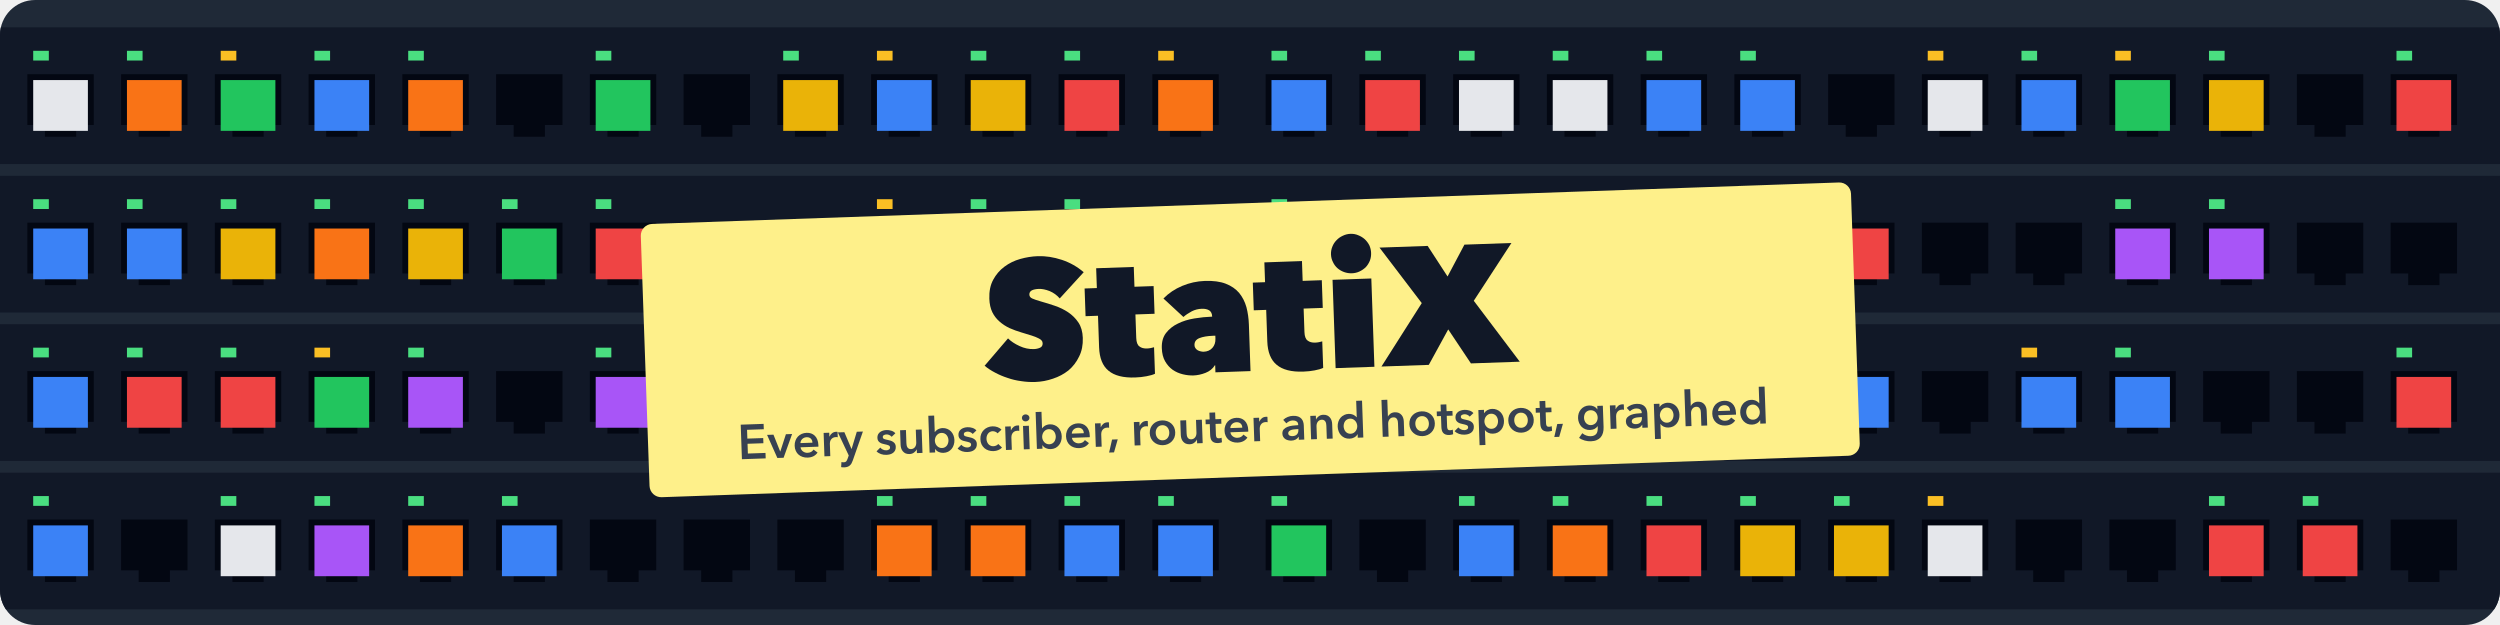
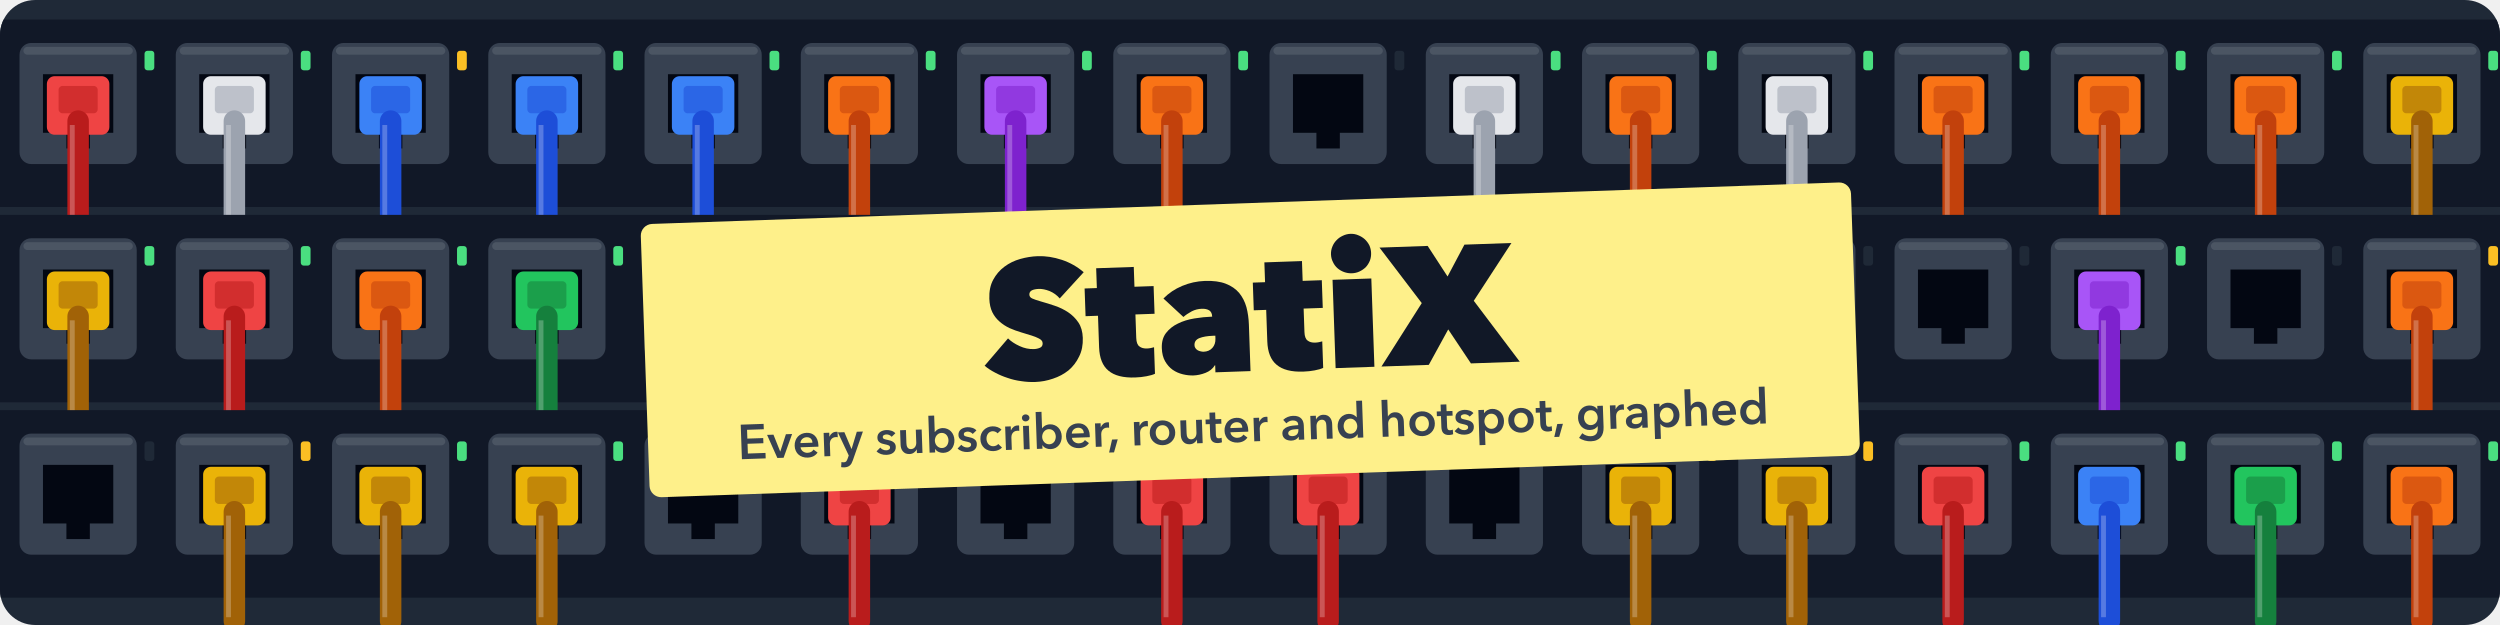
<svg xmlns="http://www.w3.org/2000/svg" viewBox="0 0 1280 320" width="1280" height="320" role="img" aria-label="StatiX: every subscriber, router and hotspot, graphed">
  <defs>
    <path id="avenirheavy0" d="M298 -20Q255 -20 214 -12Q172 -5 134 10Q95 24 61 44Q27 63 0 87L145 245Q170 218 212 197Q253 176 297 176Q317 176 334 183Q350 190 350 209Q350 219 344 226Q339 233 325 240Q311 248 286 257Q262 266 225 278Q189 290 156 306Q123 323 98 347Q72 371 57 404Q42 438 42 485Q42 551 69 597Q96 643 138 672Q181 702 234 715Q287 728 339 728Q409 728 482 701Q554 674 609 623L461 472Q437 502 402 518Q367 533 339 533Q313 533 297 526Q281 518 281 501Q281 485 298 477Q314 469 351 457Q389 445 431 429Q473 413 508 388Q544 362 567 325Q590 288 590 233Q590 169 564 122Q539 74 498 42Q456 11 404 -4Q352 -20 298 -20Z" />
    <path id="avenirheavy1" d="M282 -14Q176 -14 125 32Q74 77 74 173V361H0V526H73V644H297V526H411V361H297V221Q297 183 314 170Q330 156 359 156Q370 156 382 158Q394 160 401 162V4Q383 -4 350 -9Q318 -14 282 -14Z" />
    <path id="avenirheavy2" d="M334 218Q283 218 252 207Q221 196 221 166Q221 155 226 148Q231 140 239 135Q247 130 256 128Q266 125 274 125Q307 125 327 146Q347 167 347 200V218ZM332 334Q332 358 316 370Q299 381 272 381Q240 381 212 368Q183 354 161 336L46 450Q94 496 160 521Q226 546 296 546Q371 546 420 525Q469 504 498 467Q526 430 538 381Q549 332 549 277V0H340V42H338Q318 12 281 -1Q244 -14 209 -14Q178 -14 146 -5Q113 4 86 24Q60 44 43 76Q26 108 26 155Q26 210 54 244Q83 279 127 298Q171 318 226 325Q280 332 332 332Z" />
    <path id="avenirheavy3" d="M54 526H285V0H54ZM50 678Q50 702 60 724Q69 745 86 761Q102 777 124 786Q146 796 171 796Q195 796 216 786Q237 777 254 761Q270 745 280 724Q289 702 289 678Q289 653 280 632Q270 610 254 594Q237 579 216 570Q195 561 171 561Q146 561 124 570Q102 579 86 594Q69 610 60 632Q50 653 50 678Z" />
    <path id="avenirheavy4" d="M393 207 270 0H-12L241 369L1 708H288L400 522L507 708H787L551 372L812 0H521Z" />
    <path id="avenirdemi5" d="M78 708H547V598H204V418H529V312H204V112H565V0H78Z" />
    <path id="avenirdemi6" d="M0 480H131L257 130H259L386 480H513L322 0H194Z" />
    <path id="avenirdemi7" d="M410 288Q410 311 404 332Q397 353 383 369Q369 385 348 394Q326 404 297 404Q243 404 206 372Q168 339 164 288ZM530 234Q530 226 530 218Q530 210 529 202H164Q166 176 178 154Q189 133 208 118Q227 102 251 93Q275 84 301 84Q346 84 377 100Q408 117 428 146L508 82Q437 -14 302 -14Q246 -14 199 4Q152 21 118 53Q83 85 64 132Q44 178 44 237Q44 295 64 342Q83 390 117 424Q151 457 198 476Q244 494 298 494Q348 494 390 478Q433 461 464 428Q495 396 512 348Q530 299 530 234Z" />
    <path id="avenirdemi8" d="M72 480H187V400H189Q209 442 245 468Q281 494 329 494Q336 494 344 494Q352 493 358 491V381Q346 384 338 385Q329 386 321 386Q280 386 255 371Q230 356 216 335Q202 314 197 292Q192 270 192 257V0H72Z" />
    <path id="avenirdemi9" d="M0 480H133L267 131H269L388 480H513L286 -103Q273 -136 258 -162Q243 -187 222 -204Q201 -222 172 -231Q144 -240 104 -240Q89 -240 74 -238Q58 -237 42 -233L52 -129Q64 -133 76 -134Q87 -136 97 -136Q116 -136 129 -132Q142 -127 151 -118Q160 -108 167 -94Q174 -80 182 -61L206 0Z" />
    <path id="avenirdemi10" d="M335 352Q319 373 291 388Q263 404 230 404Q201 404 177 392Q153 380 153 352Q153 324 180 312Q206 301 257 289Q284 283 312 273Q339 263 362 246Q384 230 398 206Q412 181 412 146Q412 102 396 72Q379 41 352 22Q324 3 288 -6Q251 -14 212 -14Q156 -14 103 6Q50 27 15 65L94 139Q114 113 146 96Q178 79 217 79Q230 79 244 82Q257 85 268 92Q280 98 287 109Q294 120 294 136Q294 166 266 179Q239 192 184 205Q157 211 132 220Q106 230 86 246Q66 261 54 284Q42 307 42 341Q42 381 58 410Q75 439 102 458Q129 476 163 485Q197 494 233 494Q285 494 334 476Q384 458 413 421Z" />
    <path id="avenirdemi11" d="M510 0H396V77H394Q378 41 338 14Q299 -14 245 -14Q198 -14 164 2Q131 19 110 46Q88 73 78 108Q68 143 68 180V480H188V214Q188 193 191 170Q194 147 204 128Q214 110 232 98Q249 86 278 86Q306 86 328 98Q349 109 362 127Q376 145 383 168Q390 192 390 216V480H510Z" />
    <path id="avenirdemi12" d="M194 756V419H197Q206 431 220 444Q234 457 254 468Q273 479 299 486Q325 494 358 494Q409 494 452 474Q495 455 526 421Q557 387 574 341Q591 295 591 242Q591 189 574 142Q558 96 528 62Q497 27 454 6Q410 -14 355 -14Q304 -14 260 8Q215 30 190 72H188V0H74V756ZM469 242Q469 270 460 298Q452 325 435 347Q418 369 392 382Q366 396 331 396Q298 396 272 382Q246 368 228 346Q209 324 200 296Q190 268 190 240Q190 212 200 184Q209 157 228 135Q246 113 272 100Q298 86 331 86Q366 86 392 100Q418 114 435 136Q452 158 460 186Q469 214 469 242Z" />
    <path id="avenirdemi13" d="M400 347Q386 367 358 380Q330 394 301 394Q268 394 243 380Q218 367 202 345Q185 323 177 296Q169 268 169 240Q169 212 178 184Q186 157 203 135Q220 113 246 100Q271 86 305 86Q333 86 361 97Q389 108 406 129L481 53Q451 21 404 4Q358 -14 304 -14Q251 -14 204 3Q156 20 120 53Q85 86 64 133Q44 180 44 240Q44 298 64 345Q85 392 120 425Q155 458 202 476Q248 494 301 494Q354 494 404 474Q453 454 482 419Z" />
    <path id="avenirdemi14" d="M74 480H194V0H74ZM57 643Q57 672 78 694Q100 715 133 715Q166 715 188 694Q211 674 211 643Q211 612 188 592Q166 571 133 571Q100 571 78 592Q57 614 57 643Z" />
    <path id="avenirdemi15" d="M94 138H210L125 -126H24Z" />
    <path id="avenirdemi16" d="M44 242Q44 299 64 346Q85 392 120 425Q155 458 203 476Q251 494 305 494Q359 494 407 476Q455 458 490 425Q525 392 546 346Q566 299 566 242Q566 185 546 138Q525 91 490 58Q455 24 407 5Q359 -14 305 -14Q251 -14 203 5Q155 24 120 58Q85 91 64 138Q44 185 44 242ZM166 242Q166 214 174 186Q183 158 200 136Q217 114 243 100Q269 86 305 86Q341 86 367 100Q393 114 410 136Q427 158 436 186Q444 214 444 242Q444 270 436 298Q427 325 410 347Q393 369 367 382Q341 396 305 396Q269 396 243 382Q217 369 200 347Q183 325 174 298Q166 270 166 242Z" />
    <path id="avenirdemi17" d="M3 384V480H87V619H205V480H325V384H205V161Q205 129 216 108Q228 87 268 87Q280 87 294 90Q308 92 319 97L323 3Q307 -3 285 -6Q263 -10 243 -10Q195 -10 165 4Q135 17 118 40Q100 64 94 94Q87 125 87 160V384Z" />
    <path id="avenirdemi18" d="M370 61H367Q349 29 309 8Q269 -12 218 -12Q189 -12 158 -4Q126 3 100 20Q73 38 56 66Q38 95 38 137Q38 191 68 223Q99 255 147 272Q195 289 254 294Q312 300 368 300V312Q368 357 336 378Q303 400 258 400Q220 400 185 384Q150 368 127 345L65 418Q106 456 160 475Q213 494 268 494Q332 494 374 476Q415 458 439 429Q463 400 472 364Q482 328 482 292V0H370ZM368 219H341Q312 219 280 216Q248 214 221 206Q194 197 176 182Q158 166 158 139Q158 122 166 110Q173 99 185 92Q197 85 212 82Q227 79 242 79Q304 79 336 112Q368 145 368 202Z" />
    <path id="avenirdemi19" d="M72 480H186V403H188Q204 439 244 466Q283 494 337 494Q384 494 418 478Q451 461 472 434Q494 407 504 372Q514 337 514 300V0H394V266Q394 287 391 310Q388 333 378 352Q368 370 350 382Q333 394 304 394Q275 394 254 382Q233 371 220 353Q206 335 199 312Q192 288 192 264V0H72Z" />
    <path id="avenirdemi20" d="M560 0H446V72H444Q419 30 374 8Q330 -14 279 -14Q224 -14 180 6Q137 27 106 62Q76 96 60 142Q43 189 43 242Q43 295 60 341Q77 387 108 421Q139 455 182 474Q225 494 276 494Q309 494 335 486Q361 479 380 468Q400 457 414 444Q428 431 437 419H440V756H560ZM165 242Q165 214 174 186Q182 158 199 136Q216 114 242 100Q268 86 303 86Q336 86 362 100Q388 113 406 135Q425 157 434 184Q444 212 444 240Q444 268 434 296Q425 324 406 346Q388 368 362 382Q336 396 303 396Q268 396 242 382Q216 369 199 347Q182 325 174 298Q165 270 165 242Z" />
    <path id="avenirdemi21" d="M339 494Q386 494 420 478Q453 461 474 434Q496 407 506 372Q516 337 516 300V0H396V264Q396 285 393 308Q390 330 380 348Q371 367 354 379Q336 391 307 391Q278 391 257 380Q236 369 222 350Q208 332 201 309Q194 286 194 262V0H74V756H194V413H196Q203 428 216 442Q230 457 248 468Q266 480 289 487Q312 494 339 494Z" />
    <path id="avenirdemi22" d="M187 480V413H190Q199 427 214 442Q228 456 249 468Q270 479 296 486Q323 494 356 494Q407 494 450 474Q493 455 524 421Q555 387 572 341Q589 295 589 242Q589 189 572 142Q556 96 526 62Q495 27 452 6Q408 -14 353 -14Q302 -14 260 7Q217 28 194 64H192V-240H72V480ZM467 242Q467 270 458 298Q450 325 433 347Q416 369 390 382Q364 396 329 396Q296 396 270 382Q244 368 226 346Q207 324 198 296Q188 268 188 240Q188 212 198 184Q207 157 226 135Q244 113 270 100Q296 86 329 86Q364 86 390 100Q416 114 433 136Q450 158 458 186Q467 214 467 242Z" />
    <path id="avenirdemi23" d="M560 480V43Q560 -22 544 -74Q528 -127 494 -164Q461 -200 410 -220Q359 -240 289 -240Q260 -240 228 -235Q195 -230 164 -220Q132 -210 103 -195Q74 -180 51 -161L120 -68Q155 -101 199 -118Q243 -136 288 -136Q331 -136 360 -124Q390 -111 408 -89Q425 -67 432 -37Q440 -7 440 29V64H438Q412 29 372 10Q331 -8 281 -8Q227 -8 183 12Q139 32 108 66Q78 100 61 146Q44 191 44 242Q44 294 60 340Q77 386 108 420Q138 454 182 474Q225 494 279 494Q330 494 374 473Q418 452 444 408H446V480ZM304 396Q271 396 246 384Q220 372 202 352Q185 331 176 303Q166 275 166 243Q166 214 176 187Q185 160 202 138Q220 117 246 104Q271 91 303 91Q336 91 362 104Q389 116 408 137Q426 158 436 186Q446 213 446 243Q446 274 436 302Q426 330 408 351Q389 372 363 384Q337 396 304 396Z" />
  </defs>
+   <defs>
+     <path id="avenirheavy0" d="M298 -20Q255 -20 214 -12Q172 -5 134 10Q95 24 61 44Q27 63 0 87L145 245Q170 218 212 197Q253 176 297 176Q317 176 334 183Q350 190 350 209Q350 219 344 226Q339 233 325 240Q311 248 286 257Q262 266 225 278Q189 290 156 306Q123 323 98 347Q72 371 57 404Q42 438 42 485Q42 551 69 597Q96 643 138 672Q181 702 234 715Q287 728 339 728Q409 728 482 701Q554 674 609 623L461 472Q437 502 402 518Q367 533 339 533Q313 533 297 526Q281 518 281 501Q281 485 298 477Q314 469 351 457Q389 445 431 429Q473 413 508 388Q544 362 567 325Q590 288 590 233Q590 169 564 122Q539 74 498 42Q456 11 404 -4Q352 -20 298 -20Z" />
+     <path id="avenirheavy1" d="M282 -14Q176 -14 125 32Q74 77 74 173V361H0V526H73V644H297V526H411V361H297V221Q297 183 314 170Q330 156 359 156Q370 156 382 158Q394 160 401 162V4Q383 -4 350 -9Q318 -14 282 -14Z" />
+     <path id="avenirheavy2" d="M334 218Q283 218 252 207Q221 196 221 166Q221 155 226 148Q231 140 239 135Q247 130 256 128Q266 125 274 125Q307 125 327 146Q347 167 347 200V218ZM332 334Q332 358 316 370Q299 381 272 381Q240 381 212 368Q183 354 161 336L46 450Q94 496 160 521Q226 546 296 546Q371 546 420 525Q469 504 498 467Q526 430 538 381Q549 332 549 277V0H340V42H338Q318 12 281 -1Q244 -14 209 -14Q178 -14 146 -5Q113 4 86 24Q60 44 43 76Q26 108 26 155Q26 210 54 244Q83 279 127 298Q171 318 226 325Q280 332 332 332Z" />
+     <path id="avenirheavy3" d="M54 526H285V0H54ZM50 678Q50 702 60 724Q69 745 86 761Q102 777 124 786Q146 796 171 796Q195 796 216 786Q237 777 254 761Q270 745 280 724Q289 702 289 678Q289 653 280 632Q270 610 254 594Q237 579 216 570Q195 561 171 561Q146 561 124 570Q102 579 86 594Q69 610 60 632Q50 653 50 678Z" />
+     <path id="avenirheavy4" d="M393 207 270 0H-12L241 369L1 708H288L400 522L507 708H787L551 372L812 0H521Z" />
+     <path id="avenirdemi5" d="M78 708H547V598H204V418H529V312H204V112H565V0H78Z" />
+     <path id="avenirdemi6" d="M0 480H131L257 130H259L386 480H513L322 0H194Z" />
+     <path id="avenirdemi7" d="M410 288Q410 311 404 332Q397 353 383 369Q369 385 348 394Q326 404 297 404Q243 404 206 372Q168 339 164 288ZM530 234Q530 226 530 218Q530 210 529 202H164Q166 176 178 154Q189 133 208 118Q227 102 251 93Q275 84 301 84Q346 84 377 100Q408 117 428 146L508 82Q437 -14 302 -14Q246 -14 199 4Q152 21 118 53Q83 85 64 132Q44 178 44 237Q44 295 64 342Q83 390 117 424Q151 457 198 476Q244 494 298 494Q348 494 390 478Q433 461 464 428Q495 396 512 348Q530 299 530 234Z" />
+     <path id="avenirdemi8" d="M72 480H187V400H189Q209 442 245 468Q281 494 329 494Q336 494 344 494Q352 493 358 491V381Q346 384 338 385Q329 386 321 386Q280 386 255 371Q230 356 216 335Q202 314 197 292Q192 270 192 257V0H72Z" />
+     <path id="avenirdemi9" d="M0 480H133L267 131H269L388 480H513L286 -103Q273 -136 258 -162Q243 -187 222 -204Q201 -222 172 -231Q144 -240 104 -240Q89 -240 74 -238Q58 -237 42 -233L52 -129Q64 -133 76 -134Q87 -136 97 -136Q116 -136 129 -132Q142 -127 151 -118Q160 -108 167 -94Q174 -80 182 -61L206 0Z" />
+     <path id="avenirdemi10" d="M335 352Q319 373 291 388Q263 404 230 404Q201 404 177 392Q153 380 153 352Q153 324 180 312Q206 301 257 289Q284 283 312 273Q339 263 362 246Q384 230 398 206Q412 181 412 146Q412 102 396 72Q379 41 352 22Q324 3 288 -6Q251 -14 212 -14Q156 -14 103 6Q50 27 15 65L94 139Q114 113 146 96Q178 79 217 79Q230 79 244 82Q257 85 268 92Q280 98 287 109Q294 120 294 136Q294 166 266 179Q239 192 184 205Q157 211 132 220Q106 230 86 246Q66 261 54 284Q42 307 42 341Q42 381 58 410Q75 439 102 458Q129 476 163 485Q197 494 233 494Q285 494 334 476Q384 458 413 421Z" />
+     <path id="avenirdemi11" d="M510 0H396V77H394Q378 41 338 14Q299 -14 245 -14Q198 -14 164 2Q131 19 110 46Q88 73 78 108Q68 143 68 180V480H188V214Q188 193 191 170Q194 147 204 128Q214 110 232 98Q249 86 278 86Q306 86 328 98Q349 109 362 127Q376 145 383 168Q390 192 390 216V480H510Z" />
+     <path id="avenirdemi12" d="M194 756V419H197Q206 431 220 444Q234 457 254 468Q273 479 299 486Q325 494 358 494Q409 494 452 474Q495 455 526 421Q557 387 574 341Q591 295 591 242Q591 189 574 142Q558 96 528 62Q497 27 454 6Q410 -14 355 -14Q304 -14 260 8Q215 30 190 72H188V0H74V756ZM469 242Q469 270 460 298Q452 325 435 347Q418 369 392 382Q366 396 331 396Q298 396 272 382Q246 368 228 346Q209 324 200 296Q190 268 190 240Q190 212 200 184Q209 157 228 135Q246 113 272 100Q298 86 331 86Q366 86 392 100Q418 114 435 136Q452 158 460 186Q469 214 469 242Z" />
+     <path id="avenirdemi13" d="M400 347Q386 367 358 380Q330 394 301 394Q268 394 243 380Q218 367 202 345Q185 323 177 296Q169 268 169 240Q169 212 178 184Q186 157 203 135Q220 113 246 100Q271 86 305 86Q333 86 361 97Q389 108 406 129L481 53Q451 21 404 4Q358 -14 304 -14Q251 -14 204 3Q156 20 120 53Q85 86 64 133Q44 180 44 240Q44 298 64 345Q85 392 120 425Q155 458 202 476Q248 494 301 494Q354 494 404 474Q453 454 482 419Z" />
+     <path id="avenirdemi14" d="M74 480H194V0H74ZM57 643Q57 672 78 694Q100 715 133 715Q166 715 188 694Q211 674 211 643Q211 612 188 592Q166 571 133 571Q100 571 78 592Q57 614 57 643Z" />
+     <path id="avenirdemi15" d="M94 138H210L125 -126H24Z" />
+     <path id="avenirdemi16" d="M44 242Q44 299 64 346Q85 392 120 425Q155 458 203 476Q251 494 305 494Q359 494 407 476Q455 458 490 425Q525 392 546 346Q566 299 566 242Q566 185 546 138Q525 91 490 58Q455 24 407 5Q359 -14 305 -14Q251 -14 203 5Q155 24 120 58Q85 91 64 138Q44 185 44 242ZM166 242Q166 214 174 186Q183 158 200 136Q217 114 243 100Q269 86 305 86Q341 86 367 100Q393 114 410 136Q427 158 436 186Q444 214 444 242Q444 270 436 298Q427 325 410 347Q393 369 367 382Q341 396 305 396Q269 396 243 382Q217 369 200 347Q183 325 174 298Q166 270 166 242Z" />
+     <path id="avenirdemi17" d="M3 384V480H87V619H205V480H325V384H205V161Q205 129 216 108Q228 87 268 87Q280 87 294 90Q308 92 319 97L323 3Q307 -3 285 -6Q263 -10 243 -10Q195 -10 165 4Q135 17 118 40Q100 64 94 94Q87 125 87 160V384Z" />
+     <path id="avenirdemi18" d="M370 61H367Q349 29 309 8Q269 -12 218 -12Q189 -12 158 -4Q126 3 100 20Q73 38 56 66Q38 95 38 137Q38 191 68 223Q99 255 147 272Q195 289 254 294Q312 300 368 300V312Q368 357 336 378Q303 400 258 400Q220 400 185 384Q150 368 127 345L65 418Q106 456 160 475Q213 494 268 494Q332 494 374 476Q415 458 439 429Q463 400 472 364Q482 328 482 292V0H370ZM368 219H341Q312 219 280 216Q248 214 221 206Q194 197 176 182Q158 166 158 139Q158 122 166 110Q173 99 185 92Q197 85 212 82Q227 79 242 79Q304 79 336 112Q368 145 368 202Z" />
+     <path id="avenirdemi19" d="M72 480H186V403H188Q204 439 244 466Q283 494 337 494Q384 494 418 478Q451 461 472 434Q494 407 504 372Q514 337 514 300V0H394V266Q394 287 391 310Q388 333 378 352Q368 370 350 382Q333 394 304 394Q275 394 254 382Q233 371 220 353Q206 335 199 312Q192 288 192 264V0H72Z" />
+     <path id="avenirdemi20" d="M560 0H446V72H444Q419 30 374 8Q330 -14 279 -14Q224 -14 180 6Q137 27 106 62Q76 96 60 142Q43 189 43 242Q43 295 60 341Q77 387 108 421Q139 455 182 474Q225 494 276 494Q309 494 335 486Q361 479 380 468Q400 457 414 444Q428 431 437 419H440V756H560ZM165 242Q165 214 174 186Q182 158 199 136Q216 114 242 100Q268 86 303 86Q336 86 362 100Q388 113 406 135Q425 157 434 184Q444 212 444 240Q444 268 434 296Q425 324 406 346Q388 368 362 382Q336 396 303 396Q268 396 242 382Q216 369 199 347Q182 325 174 298Q165 270 165 242Z" />
+     <path id="avenirdemi21" d="M339 494Q386 494 420 478Q453 461 474 434Q496 407 506 372Q516 337 516 300V0H396V264Q396 285 393 308Q390 330 380 348Q371 367 354 379Q336 391 307 391Q278 391 257 380Q236 369 222 350Q208 332 201 309Q194 286 194 262V0H74V756H194V413H196Q203 428 216 442Q230 457 248 468Q266 480 289 487Q312 494 339 494Z" />
+     <path id="avenirdemi22" d="M187 480V413H190Q199 427 214 442Q228 456 249 468Q270 479 296 486Q323 494 356 494Q407 494 450 474Q493 455 524 421Q555 387 572 341Q589 295 589 242Q589 189 572 142Q556 96 526 62Q495 27 452 6Q408 -14 353 -14Q302 -14 260 7Q217 28 194 64H192V-240H72V480ZM467 242Q467 270 458 298Q450 325 433 347Q416 369 390 382Q364 396 329 396Q296 396 270 382Q244 368 226 346Q207 324 198 296Q188 268 188 240Q188 212 198 184Q207 157 226 135Q244 113 270 100Q296 86 329 86Q364 86 390 100Q416 114 433 136Q450 158 458 186Q467 214 467 242Z" />
+     <path id="avenirdemi23" d="M560 480V43Q560 -22 544 -74Q528 -127 494 -164Q461 -200 410 -220Q359 -240 289 -240Q260 -240 228 -235Q195 -230 164 -220Q132 -210 103 -195Q74 -180 51 -161L120 -68Q155 -101 199 -118Q243 -136 288 -136Q331 -136 360 -124Q390 -111 408 -89Q425 -67 432 -37Q440 -7 440 29V64H438Q412 29 372 10Q331 -8 281 -8Q227 -8 183 12Q139 32 108 66Q78 100 61 146Q44 191 44 242Q44 294 60 340Q77 386 108 420Q138 454 182 474Q225 494 279 494Q330 494 374 473Q418 452 444 408H446V480ZM304 396Q271 396 246 384Q220 372 202 352Q185 331 176 303Q166 275 166 243Q166 214 176 187Q185 160 202 138Q220 117 246 104Q271 91 303 91Q336 91 362 104Q389 116 408 137Q426 158 436 186Q446 213 446 243Q446 274 436 302Q426 330 408 351Q389 372 363 384Q337 396 304 396Z" />
+     <g id="bz">
+       <rect width="60" height="62" rx="6" fill="#374151" />
+       <rect x="2" y="2" width="56" height="4" rx="2" fill="#4b5563" />
+       <path d="M12 16H48V46H36V54H24V46H12Z" fill="#030712" />
+     </g>
+     <g id="p3b82f6">
+       <use href="#bz" />
+       <rect x="14" y="17" width="32" height="30" rx="4" fill="#3b82f6" />
+       <rect x="25" y="46" width="10" height="7" rx="1" fill="#3b82f6" />
+       <rect x="20" y="22" width="20" height="14" rx="2" fill="#1d4ed8" opacity=".55" />
+       <path d="M30 40V96" stroke="#1d4ed8" stroke-width="11" stroke-linecap="round" />
+       <path d="M27 42V94" stroke="#fff" stroke-opacity=".25" stroke-width="2.5" />
+     </g>
+     <g id="pef4444">
+       <use href="#bz" />
+       <rect x="14" y="17" width="32" height="30" rx="4" fill="#ef4444" />
+       <rect x="25" y="46" width="10" height="7" rx="1" fill="#ef4444" />
+       <rect x="20" y="22" width="20" height="14" rx="2" fill="#b91c1c" opacity=".55" />
+       <path d="M30 40V96" stroke="#b91c1c" stroke-width="11" stroke-linecap="round" />
+       <path d="M27 42V94" stroke="#fff" stroke-opacity=".25" stroke-width="2.5" />
+     </g>
+     <g id="p22c55e">
+       <use href="#bz" />
+       <rect x="14" y="17" width="32" height="30" rx="4" fill="#22c55e" />
+       <rect x="25" y="46" width="10" height="7" rx="1" fill="#22c55e" />
+       <rect x="20" y="22" width="20" height="14" rx="2" fill="#15803d" opacity=".55" />
+       <path d="M30 40V96" stroke="#15803d" stroke-width="11" stroke-linecap="round" />
+       <path d="M27 42V94" stroke="#fff" stroke-opacity=".25" stroke-width="2.5" />
+     </g>
+     <g id="peab308">
+       <use href="#bz" />
+       <rect x="14" y="17" width="32" height="30" rx="4" fill="#eab308" />
+       <rect x="25" y="46" width="10" height="7" rx="1" fill="#eab308" />
+       <rect x="20" y="22" width="20" height="14" rx="2" fill="#a16207" opacity=".55" />
+       <path d="M30 40V96" stroke="#a16207" stroke-width="11" stroke-linecap="round" />
+       <path d="M27 42V94" stroke="#fff" stroke-opacity=".25" stroke-width="2.5" />
+     </g>
+     <g id="pf97316">
+       <use href="#bz" />
+       <rect x="14" y="17" width="32" height="30" rx="4" fill="#f97316" />
+       <rect x="25" y="46" width="10" height="7" rx="1" fill="#f97316" />
+       <rect x="20" y="22" width="20" height="14" rx="2" fill="#c2410c" opacity=".55" />
+       <path d="M30 40V96" stroke="#c2410c" stroke-width="11" stroke-linecap="round" />
+       <path d="M27 42V94" stroke="#fff" stroke-opacity=".25" stroke-width="2.5" />
+     </g>
+     <g id="pa855f7">
+       <use href="#bz" />
+       <rect x="14" y="17" width="32" height="30" rx="4" fill="#a855f7" />
+       <rect x="25" y="46" width="10" height="7" rx="1" fill="#a855f7" />
+       <rect x="20" y="22" width="20" height="14" rx="2" fill="#7e22ce" opacity=".55" />
+       <path d="M30 40V96" stroke="#7e22ce" stroke-width="11" stroke-linecap="round" />
+       <path d="M27 42V94" stroke="#fff" stroke-opacity=".25" stroke-width="2.5" />
+     </g>
+     <g id="pe5e7eb">
+       <use href="#bz" />
+       <rect x="14" y="17" width="32" height="30" rx="4" fill="#e5e7eb" />
+       <rect x="25" y="46" width="10" height="7" rx="1" fill="#e5e7eb" />
+       <rect x="20" y="22" width="20" height="14" rx="2" fill="#9ca3af" opacity=".55" />
+       <path d="M30 40V96" stroke="#9ca3af" stroke-width="11" stroke-linecap="round" />
+       <path d="M27 42V94" stroke="#fff" stroke-opacity=".25" stroke-width="2.5" />
+     </g>
+   </defs>
  <clipPath id="c">
    <rect width="1280" height="320" rx="18" />
  </clipPath>
  <g clip-path="url(#c)">
    <rect width="1280" height="320" fill="#1f2937" />
-     <rect x="0" y="14" width="1280" height="70" fill="#111827" />
-     <rect x="0" y="90" width="1280" height="70" fill="#111827" />
-     <rect x="0" y="166" width="1280" height="70" fill="#111827" />
-     <rect x="0" y="242" width="1280" height="70" fill="#111827" />
-     <path d="M14 38h34v26h-9v6h-16v-6h-9ZM62 38h34v26h-9v6h-16v-6h-9ZM110 38h34v26h-9v6h-16v-6h-9ZM158 38h34v26h-9v6h-16v-6h-9ZM206 38h34v26h-9v6h-16v-6h-9ZM254 38h34v26h-9v6h-16v-6h-9ZM302 38h34v26h-9v6h-16v-6h-9ZM350 38h34v26h-9v6h-16v-6h-9ZM398 38h34v26h-9v6h-16v-6h-9ZM446 38h34v26h-9v6h-16v-6h-9ZM494 38h34v26h-9v6h-16v-6h-9ZM542 38h34v26h-9v6h-16v-6h-9ZM590 38h34v26h-9v6h-16v-6h-9ZM648 38h34v26h-9v6h-16v-6h-9ZM696 38h34v26h-9v6h-16v-6h-9ZM744 38h34v26h-9v6h-16v-6h-9ZM792 38h34v26h-9v6h-16v-6h-9ZM840 38h34v26h-9v6h-16v-6h-9ZM888 38h34v26h-9v6h-16v-6h-9ZM936 38h34v26h-9v6h-16v-6h-9ZM984 38h34v26h-9v6h-16v-6h-9ZM1032 38h34v26h-9v6h-16v-6h-9ZM1080 38h34v26h-9v6h-16v-6h-9ZM1128 38h34v26h-9v6h-16v-6h-9ZM1176 38h34v26h-9v6h-16v-6h-9ZM1224 38h34v26h-9v6h-16v-6h-9ZM14 114h34v26h-9v6h-16v-6h-9ZM62 114h34v26h-9v6h-16v-6h-9ZM110 114h34v26h-9v6h-16v-6h-9ZM158 114h34v26h-9v6h-16v-6h-9ZM206 114h34v26h-9v6h-16v-6h-9ZM254 114h34v26h-9v6h-16v-6h-9ZM302 114h34v26h-9v6h-16v-6h-9ZM350 114h34v26h-9v6h-16v-6h-9ZM398 114h34v26h-9v6h-16v-6h-9ZM446 114h34v26h-9v6h-16v-6h-9ZM494 114h34v26h-9v6h-16v-6h-9ZM542 114h34v26h-9v6h-16v-6h-9ZM590 114h34v26h-9v6h-16v-6h-9ZM648 114h34v26h-9v6h-16v-6h-9ZM696 114h34v26h-9v6h-16v-6h-9ZM744 114h34v26h-9v6h-16v-6h-9ZM792 114h34v26h-9v6h-16v-6h-9ZM840 114h34v26h-9v6h-16v-6h-9ZM888 114h34v26h-9v6h-16v-6h-9ZM936 114h34v26h-9v6h-16v-6h-9ZM984 114h34v26h-9v6h-16v-6h-9ZM1032 114h34v26h-9v6h-16v-6h-9ZM1080 114h34v26h-9v6h-16v-6h-9ZM1128 114h34v26h-9v6h-16v-6h-9ZM1176 114h34v26h-9v6h-16v-6h-9ZM1224 114h34v26h-9v6h-16v-6h-9ZM14 190h34v26h-9v6h-16v-6h-9ZM62 190h34v26h-9v6h-16v-6h-9ZM110 190h34v26h-9v6h-16v-6h-9ZM158 190h34v26h-9v6h-16v-6h-9ZM206 190h34v26h-9v6h-16v-6h-9ZM254 190h34v26h-9v6h-16v-6h-9ZM302 190h34v26h-9v6h-16v-6h-9ZM350 190h34v26h-9v6h-16v-6h-9ZM398 190h34v26h-9v6h-16v-6h-9ZM446 190h34v26h-9v6h-16v-6h-9ZM494 190h34v26h-9v6h-16v-6h-9ZM542 190h34v26h-9v6h-16v-6h-9ZM590 190h34v26h-9v6h-16v-6h-9ZM648 190h34v26h-9v6h-16v-6h-9ZM696 190h34v26h-9v6h-16v-6h-9ZM744 190h34v26h-9v6h-16v-6h-9ZM792 190h34v26h-9v6h-16v-6h-9ZM840 190h34v26h-9v6h-16v-6h-9ZM888 190h34v26h-9v6h-16v-6h-9ZM936 190h34v26h-9v6h-16v-6h-9ZM984 190h34v26h-9v6h-16v-6h-9ZM1032 190h34v26h-9v6h-16v-6h-9ZM1080 190h34v26h-9v6h-16v-6h-9ZM1128 190h34v26h-9v6h-16v-6h-9ZM1176 190h34v26h-9v6h-16v-6h-9ZM1224 190h34v26h-9v6h-16v-6h-9ZM14 266h34v26h-9v6h-16v-6h-9ZM62 266h34v26h-9v6h-16v-6h-9ZM110 266h34v26h-9v6h-16v-6h-9ZM158 266h34v26h-9v6h-16v-6h-9ZM206 266h34v26h-9v6h-16v-6h-9ZM254 266h34v26h-9v6h-16v-6h-9ZM302 266h34v26h-9v6h-16v-6h-9ZM350 266h34v26h-9v6h-16v-6h-9ZM398 266h34v26h-9v6h-16v-6h-9ZM446 266h34v26h-9v6h-16v-6h-9ZM494 266h34v26h-9v6h-16v-6h-9ZM542 266h34v26h-9v6h-16v-6h-9ZM590 266h34v26h-9v6h-16v-6h-9ZM648 266h34v26h-9v6h-16v-6h-9ZM696 266h34v26h-9v6h-16v-6h-9ZM744 266h34v26h-9v6h-16v-6h-9ZM792 266h34v26h-9v6h-16v-6h-9ZM840 266h34v26h-9v6h-16v-6h-9ZM888 266h34v26h-9v6h-16v-6h-9ZM936 266h34v26h-9v6h-16v-6h-9ZM984 266h34v26h-9v6h-16v-6h-9ZM1032 266h34v26h-9v6h-16v-6h-9ZM1080 266h34v26h-9v6h-16v-6h-9ZM1128 266h34v26h-9v6h-16v-6h-9ZM1176 266h34v26h-9v6h-16v-6h-9ZM1224 266h34v26h-9v6h-16v-6h-9Z" fill="#030712" />
-     <path d="M17 26h8v5h-8ZM65 26h8v5h-8ZM161 26h8v5h-8ZM209 26h8v5h-8ZM305 26h8v5h-8ZM401 26h8v5h-8ZM497 26h8v5h-8ZM545 26h8v5h-8ZM651 26h8v5h-8ZM699 26h8v5h-8ZM747 26h8v5h-8ZM795 26h8v5h-8ZM843 26h8v5h-8ZM891 26h8v5h-8ZM1035 26h8v5h-8ZM1131 26h8v5h-8ZM1227 26h8v5h-8ZM17 102h8v5h-8ZM65 102h8v5h-8ZM113 102h8v5h-8ZM161 102h8v5h-8ZM209 102h8v5h-8ZM257 102h8v5h-8ZM305 102h8v5h-8ZM497 102h8v5h-8ZM545 102h8v5h-8ZM651 102h8v5h-8ZM747 102h8v5h-8ZM795 102h8v5h-8ZM843 102h8v5h-8ZM891 102h8v5h-8ZM939 102h8v5h-8ZM1083 102h8v5h-8ZM1131 102h8v5h-8ZM17 178h8v5h-8ZM65 178h8v5h-8ZM113 178h8v5h-8ZM209 178h8v5h-8ZM305 178h8v5h-8ZM401 178h8v5h-8ZM497 178h8v5h-8ZM545 178h8v5h-8ZM699 178h8v5h-8ZM939 178h8v5h-8ZM1083 178h8v5h-8ZM1227 178h8v5h-8ZM17 254h8v5h-8ZM113 254h8v5h-8ZM161 254h8v5h-8ZM209 254h8v5h-8ZM257 254h8v5h-8ZM449 254h8v5h-8ZM497 254h8v5h-8ZM545 254h8v5h-8ZM593 254h8v5h-8ZM651 254h8v5h-8ZM747 254h8v5h-8ZM795 254h8v5h-8ZM843 254h8v5h-8ZM891 254h8v5h-8ZM939 254h8v5h-8ZM1131 254h8v5h-8ZM1179 254h8v5h-8Z" fill="#4ade80" />
-     <path d="M113 26h8v5h-8ZM449 26h8v5h-8ZM593 26h8v5h-8ZM987 26h8v5h-8ZM1083 26h8v5h-8ZM449 102h8v5h-8ZM699 102h8v5h-8ZM161 178h8v5h-8ZM593 178h8v5h-8ZM651 178h8v5h-8ZM795 178h8v5h-8ZM891 178h8v5h-8ZM1035 178h8v5h-8ZM987 254h8v5h-8Z" fill="#fbbf24" />
-     <path d="M161 41h28v26h-28ZM449 41h28v26h-28ZM651 41h28v26h-28ZM843 41h28v26h-28ZM891 41h28v26h-28ZM1035 41h28v26h-28ZM17 117h28v26h-28ZM65 117h28v26h-28ZM449 117h28v26h-28ZM545 117h28v26h-28ZM17 193h28v26h-28ZM593 193h28v26h-28ZM891 193h28v26h-28ZM939 193h28v26h-28ZM1035 193h28v26h-28ZM1083 193h28v26h-28ZM17 269h28v26h-28ZM257 269h28v26h-28ZM545 269h28v26h-28ZM593 269h28v26h-28ZM747 269h28v26h-28Z" fill="#3b82f6" />
-     <path d="M401 41h28v26h-28ZM497 41h28v26h-28ZM1131 41h28v26h-28ZM113 117h28v26h-28ZM209 117h28v26h-28ZM401 193h28v26h-28ZM497 193h28v26h-28ZM891 269h28v26h-28ZM939 269h28v26h-28Z" fill="#eab308" />
-     <path d="M545 41h28v26h-28ZM699 41h28v26h-28ZM1227 41h28v26h-28ZM305 117h28v26h-28ZM795 117h28v26h-28ZM939 117h28v26h-28ZM65 193h28v26h-28ZM113 193h28v26h-28ZM545 193h28v26h-28ZM651 193h28v26h-28ZM1227 193h28v26h-28ZM843 269h28v26h-28ZM1131 269h28v26h-28ZM1179 269h28v26h-28Z" fill="#ef4444" />
-     <path d="M113 41h28v26h-28ZM305 41h28v26h-28ZM1083 41h28v26h-28ZM257 117h28v26h-28ZM699 117h28v26h-28ZM161 193h28v26h-28ZM795 193h28v26h-28ZM651 269h28v26h-28Z" fill="#22c55e" />
-     <path d="M65 41h28v26h-28ZM209 41h28v26h-28ZM593 41h28v26h-28ZM161 117h28v26h-28ZM747 117h28v26h-28ZM843 117h28v26h-28ZM699 193h28v26h-28ZM209 269h28v26h-28ZM449 269h28v26h-28ZM497 269h28v26h-28ZM795 269h28v26h-28Z" fill="#f97316" />
-     <path d="M1083 117h28v26h-28ZM1131 117h28v26h-28ZM209 193h28v26h-28ZM305 193h28v26h-28ZM161 269h28v26h-28Z" fill="#a855f7" />
-     <path d="M17 41h28v26h-28ZM747 41h28v26h-28ZM795 41h28v26h-28ZM987 41h28v26h-28ZM497 117h28v26h-28ZM651 117h28v26h-28ZM891 117h28v26h-28ZM113 269h28v26h-28ZM987 269h28v26h-28Z" fill="#e5e7eb" />
+     <rect x="0" y="10" width="1280" height="96" fill="#111827" />
+     <use href="#pef4444" x="10" y="22" />
+     <rect x="74" y="26" width="5" height="10" rx="1.5" fill="#4ade80" />
+     <use href="#pe5e7eb" x="90" y="22" />
+     <rect x="154" y="26" width="5" height="10" rx="1.5" fill="#4ade80" />
+     <use href="#p3b82f6" x="170" y="22" />
+     <rect x="234" y="26" width="5" height="10" rx="1.5" fill="#fbbf24" />
+     <use href="#p3b82f6" x="250" y="22" />
+     <rect x="314" y="26" width="5" height="10" rx="1.5" fill="#4ade80" />
+     <use href="#p3b82f6" x="330" y="22" />
+     <rect x="394" y="26" width="5" height="10" rx="1.5" fill="#4ade80" />
+     <use href="#pf97316" x="410" y="22" />
+     <rect x="474" y="26" width="5" height="10" rx="1.5" fill="#4ade80" />
+     <use href="#pa855f7" x="490" y="22" />
+     <rect x="554" y="26" width="5" height="10" rx="1.5" fill="#4ade80" />
+     <use href="#pf97316" x="570" y="22" />
+     <rect x="634" y="26" width="5" height="10" rx="1.5" fill="#4ade80" />
+     <use href="#bz" x="650" y="22" />
+     <rect x="714" y="26" width="5" height="10" rx="1.5" fill="#1f2937" />
+     <use href="#pe5e7eb" x="730" y="22" />
+     <rect x="794" y="26" width="5" height="10" rx="1.5" fill="#4ade80" />
+     <use href="#pf97316" x="810" y="22" />
+     <rect x="874" y="26" width="5" height="10" rx="1.5" fill="#4ade80" />
+     <use href="#pe5e7eb" x="890" y="22" />
+     <rect x="954" y="26" width="5" height="10" rx="1.5" fill="#4ade80" />
+     <use href="#pf97316" x="970" y="22" />
+     <rect x="1034" y="26" width="5" height="10" rx="1.5" fill="#4ade80" />
+     <use href="#pf97316" x="1050" y="22" />
+     <rect x="1114" y="26" width="5" height="10" rx="1.5" fill="#4ade80" />
+     <use href="#pf97316" x="1130" y="22" />
+     <rect x="1194" y="26" width="5" height="10" rx="1.5" fill="#4ade80" />
+     <use href="#peab308" x="1210" y="22" />
+     <rect x="1274" y="26" width="5" height="10" rx="1.5" fill="#4ade80" />
+     <rect x="0" y="110" width="1280" height="96" fill="#111827" />
+     <use href="#peab308" x="10" y="122" />
+     <rect x="74" y="126" width="5" height="10" rx="1.5" fill="#4ade80" />
+     <use href="#pef4444" x="90" y="122" />
+     <rect x="154" y="126" width="5" height="10" rx="1.5" fill="#4ade80" />
+     <use href="#pf97316" x="170" y="122" />
+     <rect x="234" y="126" width="5" height="10" rx="1.5" fill="#4ade80" />
+     <use href="#p22c55e" x="250" y="122" />
+     <rect x="314" y="126" width="5" height="10" rx="1.5" fill="#4ade80" />
+     <use href="#p3b82f6" x="330" y="122" />
+     <rect x="394" y="126" width="5" height="10" rx="1.5" fill="#4ade80" />
+     <use href="#pe5e7eb" x="410" y="122" />
+     <rect x="474" y="126" width="5" height="10" rx="1.5" fill="#4ade80" />
+     <use href="#bz" x="490" y="122" />
+     <rect x="554" y="126" width="5" height="10" rx="1.5" fill="#1f2937" />
+     <use href="#pa855f7" x="570" y="122" />
+     <rect x="634" y="126" width="5" height="10" rx="1.5" fill="#4ade80" />
+     <use href="#pe5e7eb" x="650" y="122" />
+     <rect x="714" y="126" width="5" height="10" rx="1.5" fill="#fbbf24" />
+     <use href="#pa855f7" x="730" y="122" />
+     <rect x="794" y="126" width="5" height="10" rx="1.5" fill="#4ade80" />
+     <use href="#pe5e7eb" x="810" y="122" />
+     <rect x="874" y="126" width="5" height="10" rx="1.5" fill="#4ade80" />
+     <use href="#bz" x="890" y="122" />
+     <rect x="954" y="126" width="5" height="10" rx="1.5" fill="#1f2937" />
+     <use href="#bz" x="970" y="122" />
+     <rect x="1034" y="126" width="5" height="10" rx="1.5" fill="#1f2937" />
+     <use href="#pa855f7" x="1050" y="122" />
+     <rect x="1114" y="126" width="5" height="10" rx="1.5" fill="#4ade80" />
+     <use href="#bz" x="1130" y="122" />
+     <rect x="1194" y="126" width="5" height="10" rx="1.5" fill="#1f2937" />
+     <use href="#pf97316" x="1210" y="122" />
+     <rect x="1274" y="126" width="5" height="10" rx="1.5" fill="#fbbf24" />
+     <rect x="0" y="210" width="1280" height="96" fill="#111827" />
+     <use href="#bz" x="10" y="222" />
+     <rect x="74" y="226" width="5" height="10" rx="1.5" fill="#1f2937" />
+     <use href="#peab308" x="90" y="222" />
+     <rect x="154" y="226" width="5" height="10" rx="1.5" fill="#fbbf24" />
+     <use href="#peab308" x="170" y="222" />
+     <rect x="234" y="226" width="5" height="10" rx="1.5" fill="#4ade80" />
+     <use href="#peab308" x="250" y="222" />
+     <rect x="314" y="226" width="5" height="10" rx="1.5" fill="#4ade80" />
+     <use href="#bz" x="330" y="222" />
+     <rect x="394" y="226" width="5" height="10" rx="1.5" fill="#1f2937" />
+     <use href="#pef4444" x="410" y="222" />
+     <rect x="474" y="226" width="5" height="10" rx="1.5" fill="#4ade80" />
+     <use href="#bz" x="490" y="222" />
+     <rect x="554" y="226" width="5" height="10" rx="1.5" fill="#1f2937" />
+     <use href="#pef4444" x="570" y="222" />
+     <rect x="634" y="226" width="5" height="10" rx="1.5" fill="#4ade80" />
+     <use href="#pef4444" x="650" y="222" />
+     <rect x="714" y="226" width="5" height="10" rx="1.5" fill="#fbbf24" />
+     <use href="#bz" x="730" y="222" />
+     <rect x="794" y="226" width="5" height="10" rx="1.5" fill="#1f2937" />
+     <use href="#peab308" x="810" y="222" />
+     <rect x="874" y="226" width="5" height="10" rx="1.5" fill="#fbbf24" />
+     <use href="#peab308" x="890" y="222" />
+     <rect x="954" y="226" width="5" height="10" rx="1.5" fill="#fbbf24" />
+     <use href="#pef4444" x="970" y="222" />
+     <rect x="1034" y="226" width="5" height="10" rx="1.5" fill="#4ade80" />
+     <use href="#p3b82f6" x="1050" y="222" />
+     <rect x="1114" y="226" width="5" height="10" rx="1.5" fill="#4ade80" />
+     <use href="#p22c55e" x="1130" y="222" />
+     <rect x="1194" y="226" width="5" height="10" rx="1.5" fill="#4ade80" />
+     <use href="#pf97316" x="1210" y="222" />
+     <rect x="1274" y="226" width="5" height="10" rx="1.5" fill="#4ade80" />
    <g transform="rotate(-2 640 170)">
      <rect x="330" y="104" width="620" height="140" rx="6" fill="#fef08a" />
      <g fill="#111827" transform="translate(503.6 190.0) scale(0.086 -0.086)">
        <use href="#avenirheavy0" x="0" />
        <use href="#avenirheavy1" x="611" />
        <use href="#avenirheavy2" x="1032" />
        <use href="#avenirheavy1" x="1613" />
        <use href="#avenirheavy3" x="2034" />
        <use href="#avenirheavy4" x="2373" />
      </g>
      <g fill="#374151" transform="translate(375.8 226.0) scale(0.025 -0.025)">
        <use href="#avenirdemi5" x="0" />
        <use href="#avenirdemi6" x="610" />
        <use href="#avenirdemi7" x="1123" />
        <use href="#avenirdemi8" x="1697" />
        <use href="#avenirdemi9" x="2061" />
        <use href="#avenirdemi10" x="2824" />
        <use href="#avenirdemi11" x="3268" />
        <use href="#avenirdemi12" x="3850" />
        <use href="#avenirdemi10" x="4485" />
        <use href="#avenirdemi13" x="4929" />
        <use href="#avenirdemi8" x="5417" />
        <use href="#avenirdemi14" x="5781" />
        <use href="#avenirdemi12" x="6049" />
        <use href="#avenirdemi7" x="6684" />
        <use href="#avenirdemi8" x="7258" />
        <use href="#avenirdemi15" x="7574" />
        <use href="#avenirdemi8" x="8054" />
        <use href="#avenirdemi16" x="8400" />
        <use href="#avenirdemi11" x="9010" />
        <use href="#avenirdemi17" x="9592" />
        <use href="#avenirdemi7" x="9932" />
        <use href="#avenirdemi8" x="10506" />
        <use href="#avenirdemi18" x="11120" />
        <use href="#avenirdemi19" x="11670" />
        <use href="#avenirdemi20" x="12252" />
        <use href="#avenirdemi21" x="13136" />
        <use href="#avenirdemi16" x="13720" />
        <use href="#avenirdemi17" x="14330" />
        <use href="#avenirdemi10" x="14670" />
        <use href="#avenirdemi22" x="15114" />
        <use href="#avenirdemi16" x="15747" />
        <use href="#avenirdemi17" x="16357" />
        <use href="#avenirdemi15" x="16697" />
        <use href="#avenirdemi23" x="17177" />
        <use href="#avenirdemi8" x="17809" />
        <use href="#avenirdemi18" x="18160" />
        <use href="#avenirdemi22" x="18710" />
        <use href="#avenirdemi21" x="19343" />
        <use href="#avenirdemi7" x="19927" />
        <use href="#avenirdemi20" x="20501" />
      </g>
    </g>
  </g>
</svg>
